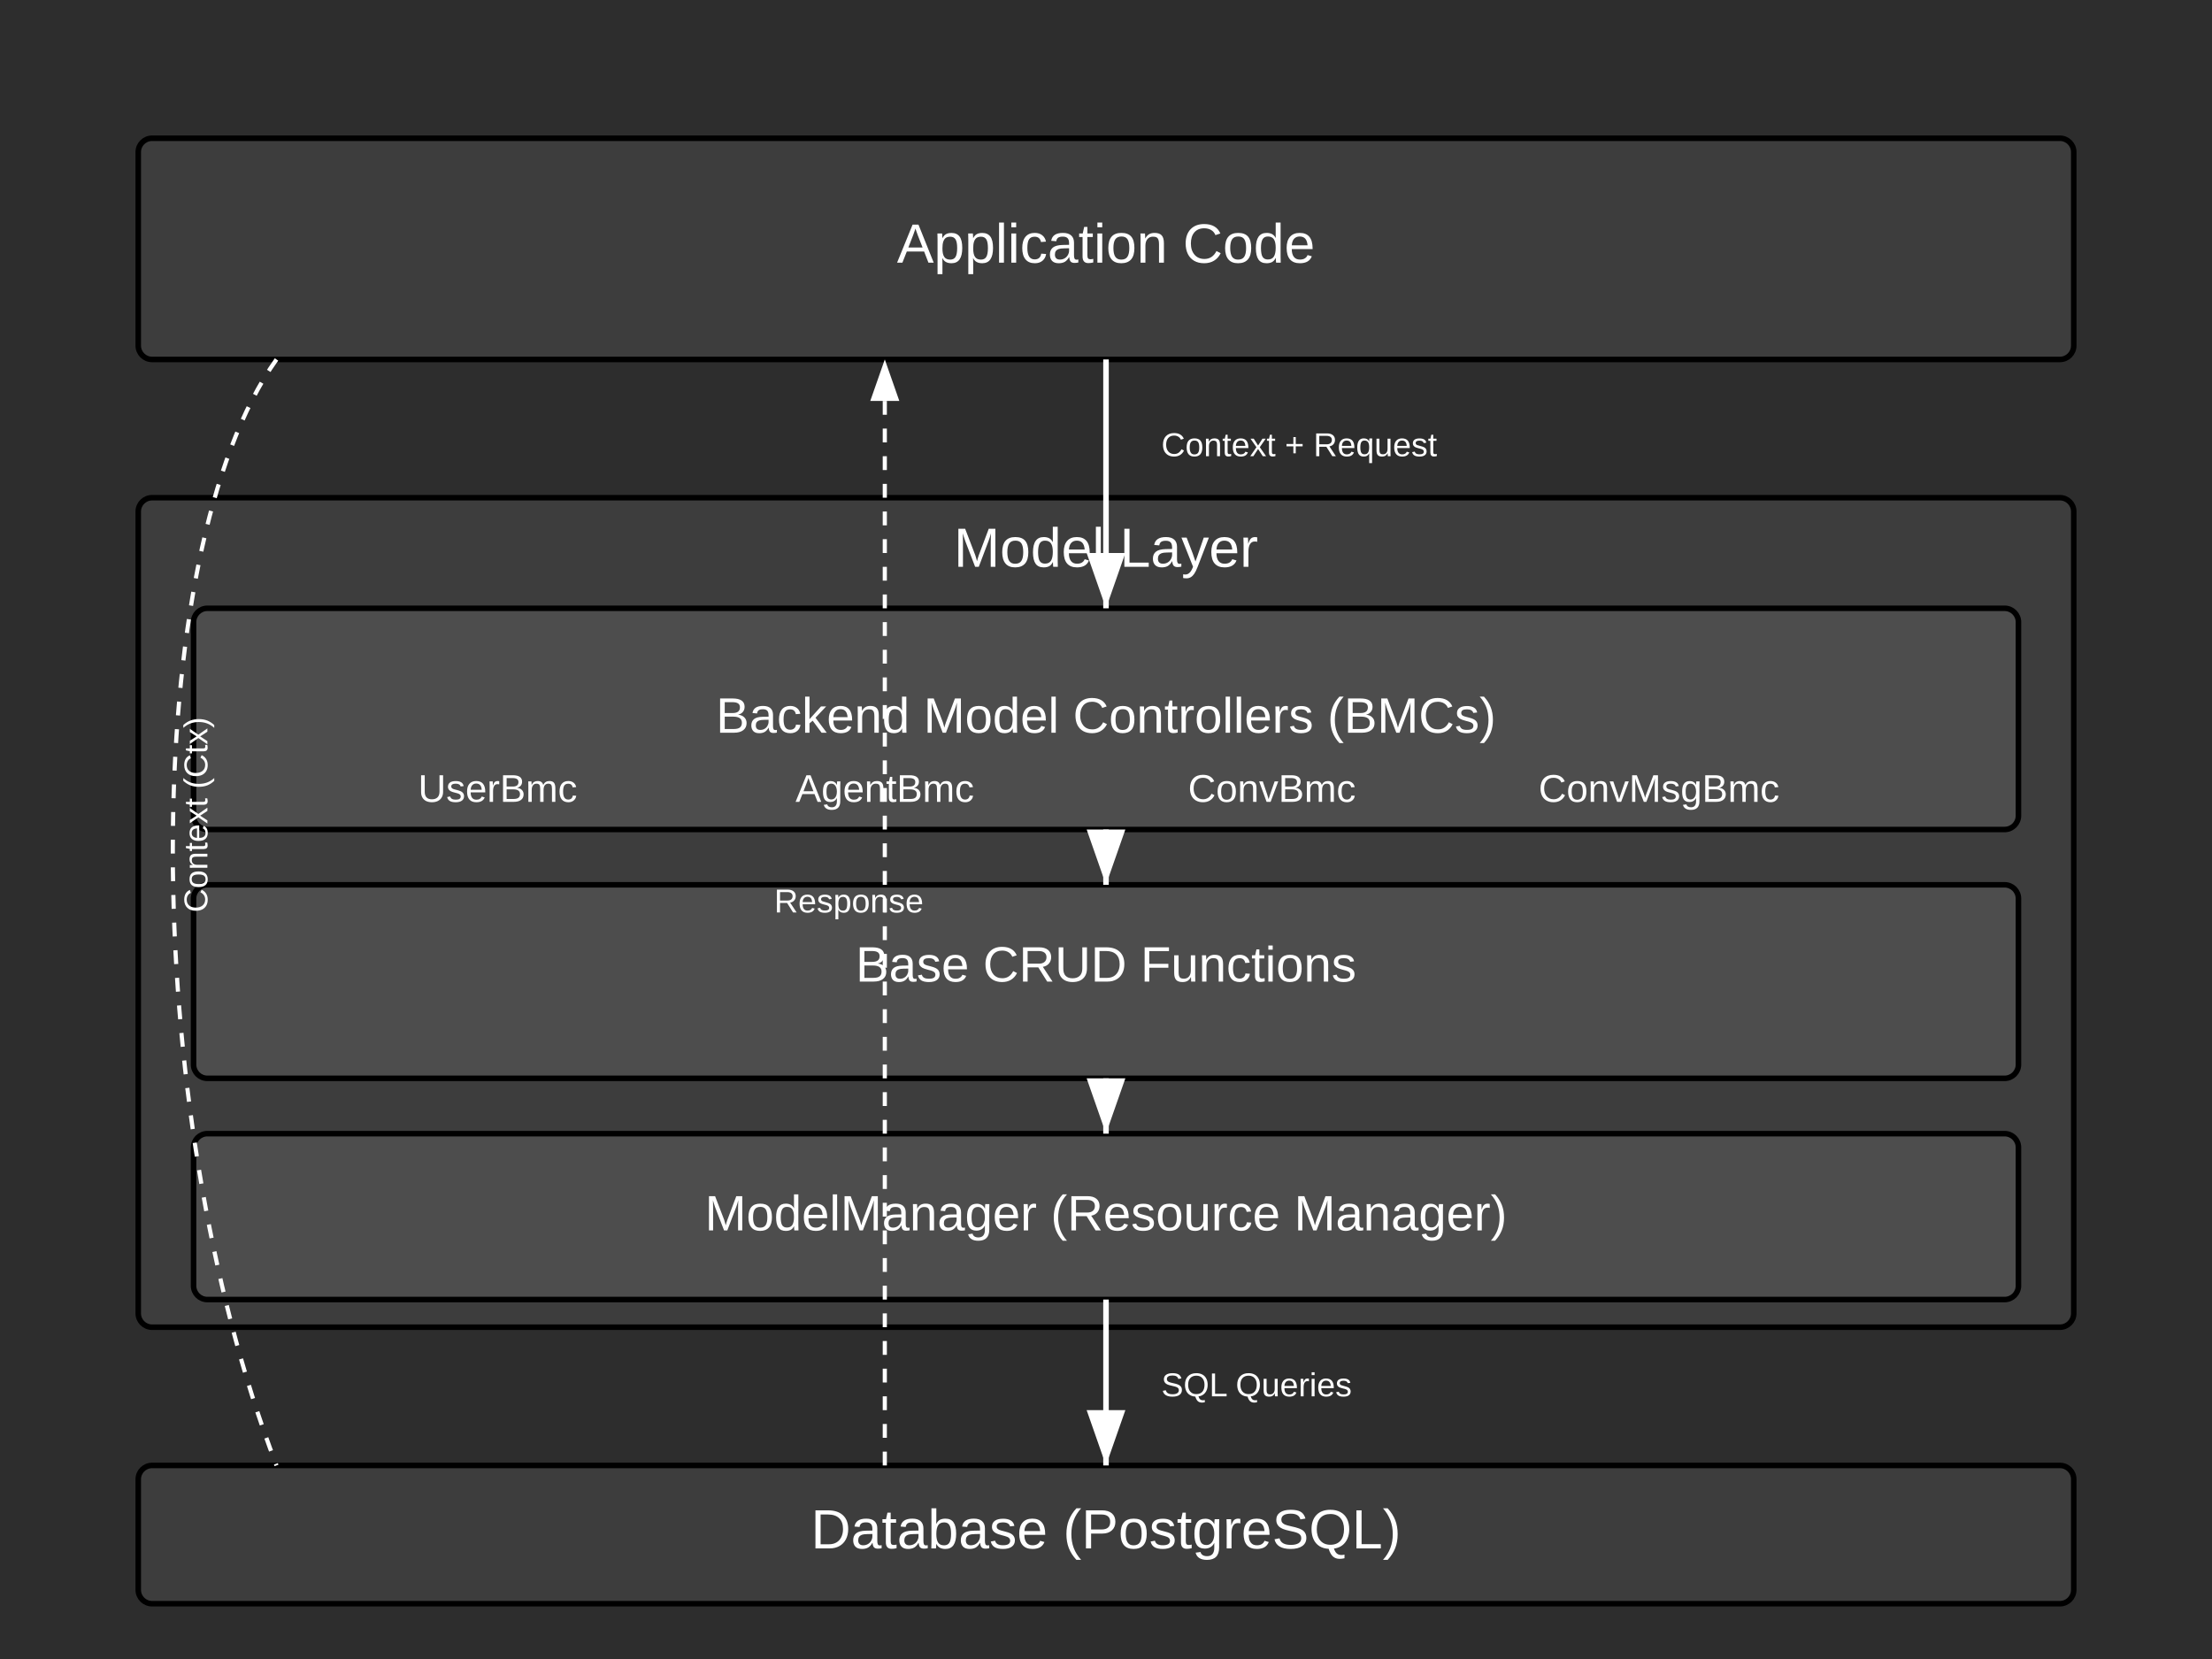
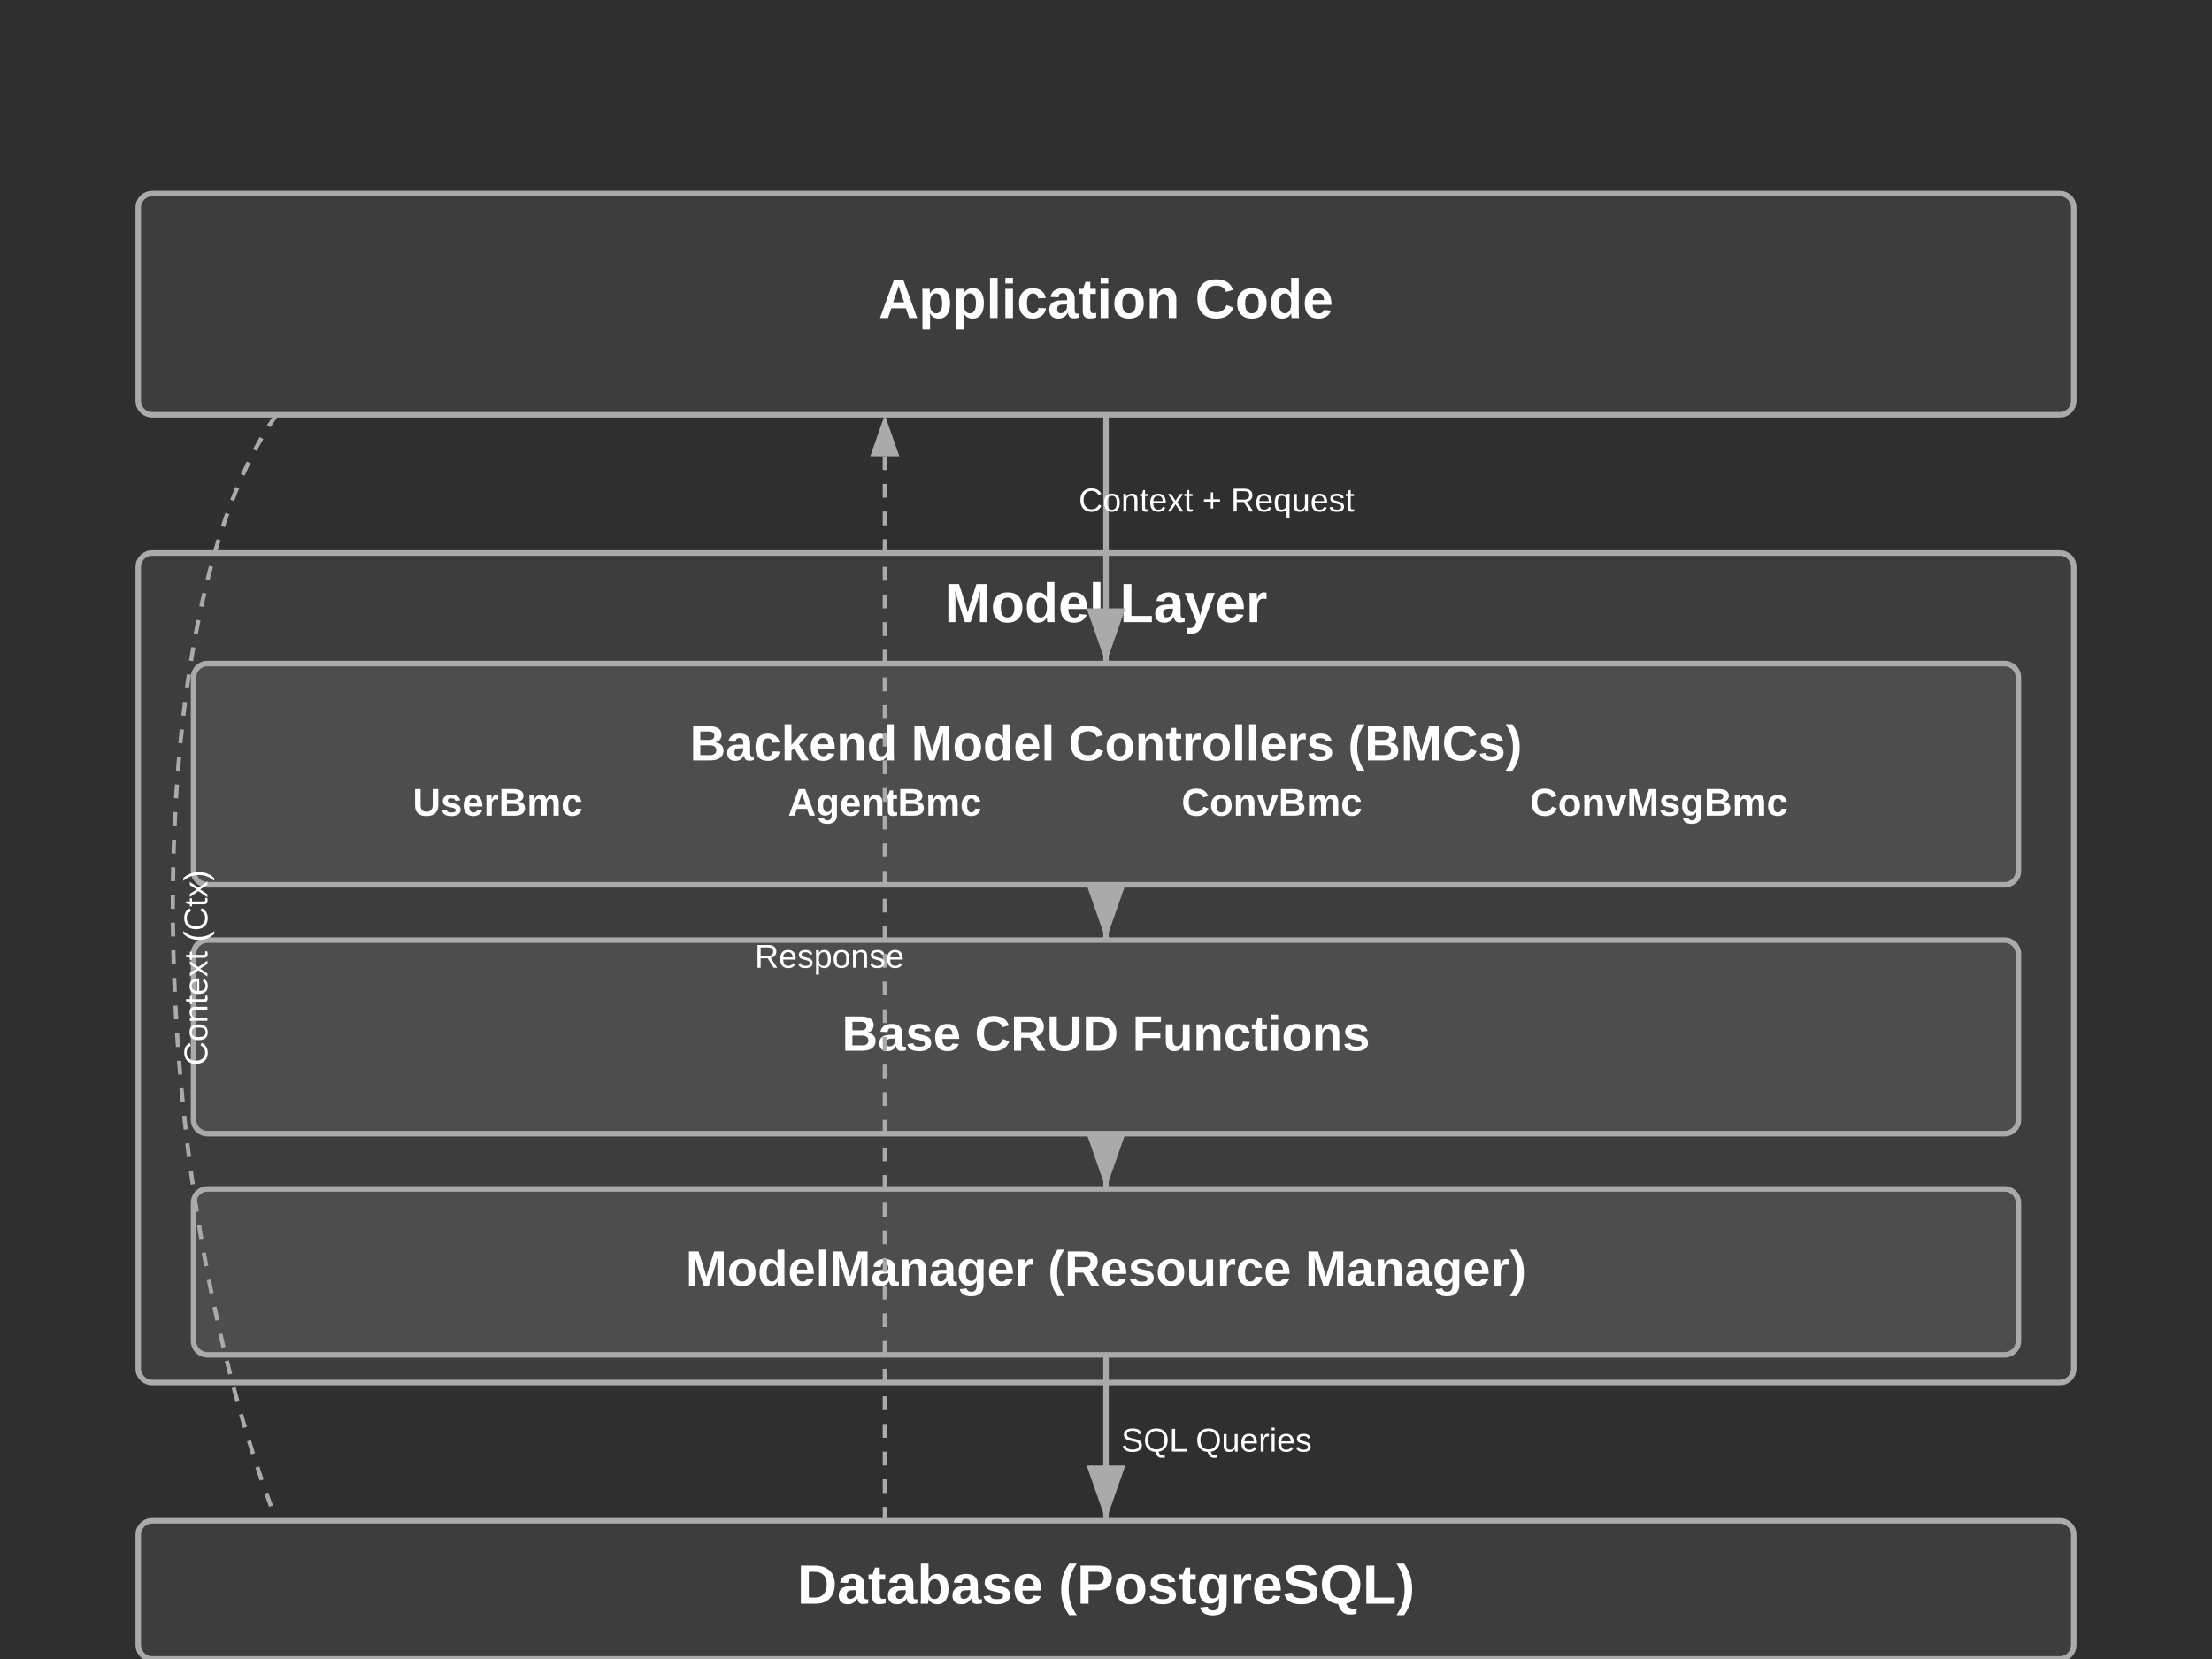
- <svg xmlns="http://www.w3.org/2000/svg" width="800" height="600" viewBox="0 0 800 600">
-   <rect width="800" height="600" fill="#2D2D2D" />
-   <rect x="50" y="50" width="700" height="80" stroke="black" stroke-width="2" fill="#3D3D3D" rx="5" />
-   <text x="400" y="95" font-family="Arial" font-size="20" fill="white" text-anchor="middle">Application Code</text>
-   <rect x="50" y="180" width="700" height="300" stroke="black" stroke-width="2" fill="#3D3D3D" rx="5" />
-   <text x="400" y="205" font-family="Arial" font-size="20" fill="white" text-anchor="middle">Model Layer</text>
-   <rect x="70" y="220" width="660" height="80" stroke="black" stroke-width="2" fill="#4D4D4D" rx="5" />
-   <text x="400" y="265" font-family="Arial" font-size="18" fill="white" text-anchor="middle">Backend Model Controllers (BMCs)</text>
-   <text x="180" y="290" font-family="Arial" font-size="14" fill="white" text-anchor="middle">UserBmc</text>
-   <text x="320" y="290" font-family="Arial" font-size="14" fill="white" text-anchor="middle">AgentBmc</text>
-   <text x="460" y="290" font-family="Arial" font-size="14" fill="white" text-anchor="middle">ConvBmc</text>
-   <text x="600" y="290" font-family="Arial" font-size="14" fill="white" text-anchor="middle">ConvMsgBmc</text>
-   <rect x="70" y="320" width="660" height="70" stroke="black" stroke-width="2" fill="#4D4D4D" rx="5" />
-   <text x="400" y="355" font-family="Arial" font-size="18" fill="white" text-anchor="middle">Base CRUD Functions</text>
-   <rect x="70" y="410" width="660" height="60" stroke="black" stroke-width="2" fill="#4D4D4D" rx="5" />
-   <text x="400" y="445" font-family="Arial" font-size="18" fill="white" text-anchor="middle">ModelManager (Resource Manager)</text>
-   <rect x="50" y="530" width="700" height="50" stroke="black" stroke-width="2" fill="#3D3D3D" rx="5" />
-   <text x="400" y="560" font-family="Arial" font-size="20" fill="white" text-anchor="middle">Database (PostgreSQL)</text>
-   <line x1="400" y1="130" x2="400" y2="220" stroke="white" stroke-width="2" marker-end="url(#arrowhead)" />
-   <text x="420" y="165" font-family="Arial" font-size="12" fill="white">Context + Request</text>
-   <line x1="400" y1="300" x2="400" y2="320" stroke="white" stroke-width="2" marker-end="url(#arrowhead)" />
-   <line x1="400" y1="390" x2="400" y2="410" stroke="white" stroke-width="2" marker-end="url(#arrowhead)" />
-   <line x1="400" y1="470" x2="400" y2="530" stroke="white" stroke-width="2" marker-end="url(#arrowhead)" />
-   <text x="420" y="505" font-family="Arial" font-size="12" fill="white">SQL Queries</text>
-   <line x1="320" y1="530" x2="320" y2="130" stroke="white" stroke-width="1.5" stroke-dasharray="5,5" marker-end="url(#arrowhead)" />
-   <text x="280" y="330" font-family="Arial" font-size="12" fill="white">Response</text>
-   <path d="M100,130 C50,200 50,400 100,530" stroke="white" stroke-width="1.5" fill="none" stroke-dasharray="5,5" />
-   <text x="75" y="330" font-family="Arial" font-size="12" fill="white" transform="rotate(-90, 75, 330)">Context (Ctx)</text>
+ <svg xmlns="http://www.w3.org/2000/svg" width="800" height="600">
  <defs>
+     <style>
+       .bg { fill: #2f2f2f; }
+       .arrow-fill { fill: #AAA; }
+       .stroke-primary { stroke: #AAA; stroke-width: 2; fill: none; }
+       .stroke-dashed { stroke: #AAA; stroke-width: 1.5; stroke-dasharray: 5,5; fill: none; }
+       .line-primary { stroke: #AAA; stroke-width: 2; }
+       .text-title { font-family: Arial, sans-serif; font-size: 20px; font-weight: bold; fill: white; text-anchor: middle; }
+       .text-section { font-family: Arial, sans-serif; font-size: 18px; font-weight: bold; fill: white; text-anchor: middle; }
+       .text-box-title { font-family: Arial, sans-serif; font-size: 14px; font-weight: bold; fill: white; text-anchor: middle; }
+       .text-code { font-family: Arial, sans-serif; font-size: 12px; fill: white; text-anchor: middle; }
+       .rect-layer { fill: #3D3D3D; }
+       .rect-sublayer { fill: #4D4D4D; }
+     </style>
    <marker id="arrowhead" markerWidth="10" markerHeight="7" refX="10" refY="3.5" orient="auto">
-       <polygon points="0 0, 10 3.5, 0 7" fill="white" />
+       <polygon points="0 0, 10 3.5, 0 7" class="arrow-fill" />
    </marker>
  </defs>
+   <rect width="800" height="600" class="bg" />
+   <rect x="50" y="70" width="700" height="80" rx="5" class="stroke-primary rect-layer" />
+   <text x="400" y="115" class="text-title">Application Code</text>
+   <rect x="50" y="200" width="700" height="300" rx="5" class="stroke-primary rect-layer" />
+   <text x="400" y="225" class="text-title">Model Layer</text>
+   <rect x="70" y="240" width="660" height="80" rx="5" class="stroke-primary rect-sublayer" />
+   <text x="400" y="275" class="text-section">Backend Model Controllers (BMCs)</text>
+   <text x="180" y="295" class="text-box-title">UserBmc</text>
+   <text x="320" y="295" class="text-box-title">AgentBmc</text>
+   <text x="460" y="295" class="text-box-title">ConvBmc</text>
+   <text x="600" y="295" class="text-box-title">ConvMsgBmc</text>
+   <rect x="70" y="340" width="660" height="70" rx="5" class="stroke-primary rect-sublayer" />
+   <text x="400" y="380" class="text-section">Base CRUD Functions</text>
+   <rect x="70" y="430" width="660" height="60" rx="5" class="stroke-primary rect-sublayer" />
+   <text x="400" y="465" class="text-section">ModelManager (Resource Manager)</text>
+   <rect x="50" y="550" width="700" height="50" rx="5" class="stroke-primary rect-layer" />
+   <text x="400" y="580" class="text-title">Database (PostgreSQL)</text>
+   <line x1="400" y1="150" x2="400" y2="240" class="line-primary" marker-end="url(#arrowhead)" />
+   <text x="440" y="185" class="text-code">Context + Request</text>
+   <line x1="400" y1="320" x2="400" y2="340" class="line-primary" marker-end="url(#arrowhead)" />
+   <line x1="400" y1="410" x2="400" y2="430" class="line-primary" marker-end="url(#arrowhead)" />
+   <line x1="400" y1="490" x2="400" y2="550" class="line-primary" marker-end="url(#arrowhead)" />
+   <text x="440" y="525" class="text-code">SQL Queries</text>
+   <line x1="320" y1="550" x2="320" y2="150" class="stroke-dashed" marker-end="url(#arrowhead)" />
+   <text x="300" y="350" class="text-code">Response</text>
+   <path d="M100,150 C50,220 50,420 100,550" class="stroke-dashed" />
+   <text x="75" y="350" class="text-code" transform="rotate(-90, 75, 350)">Context (Ctx)</text>
</svg>
